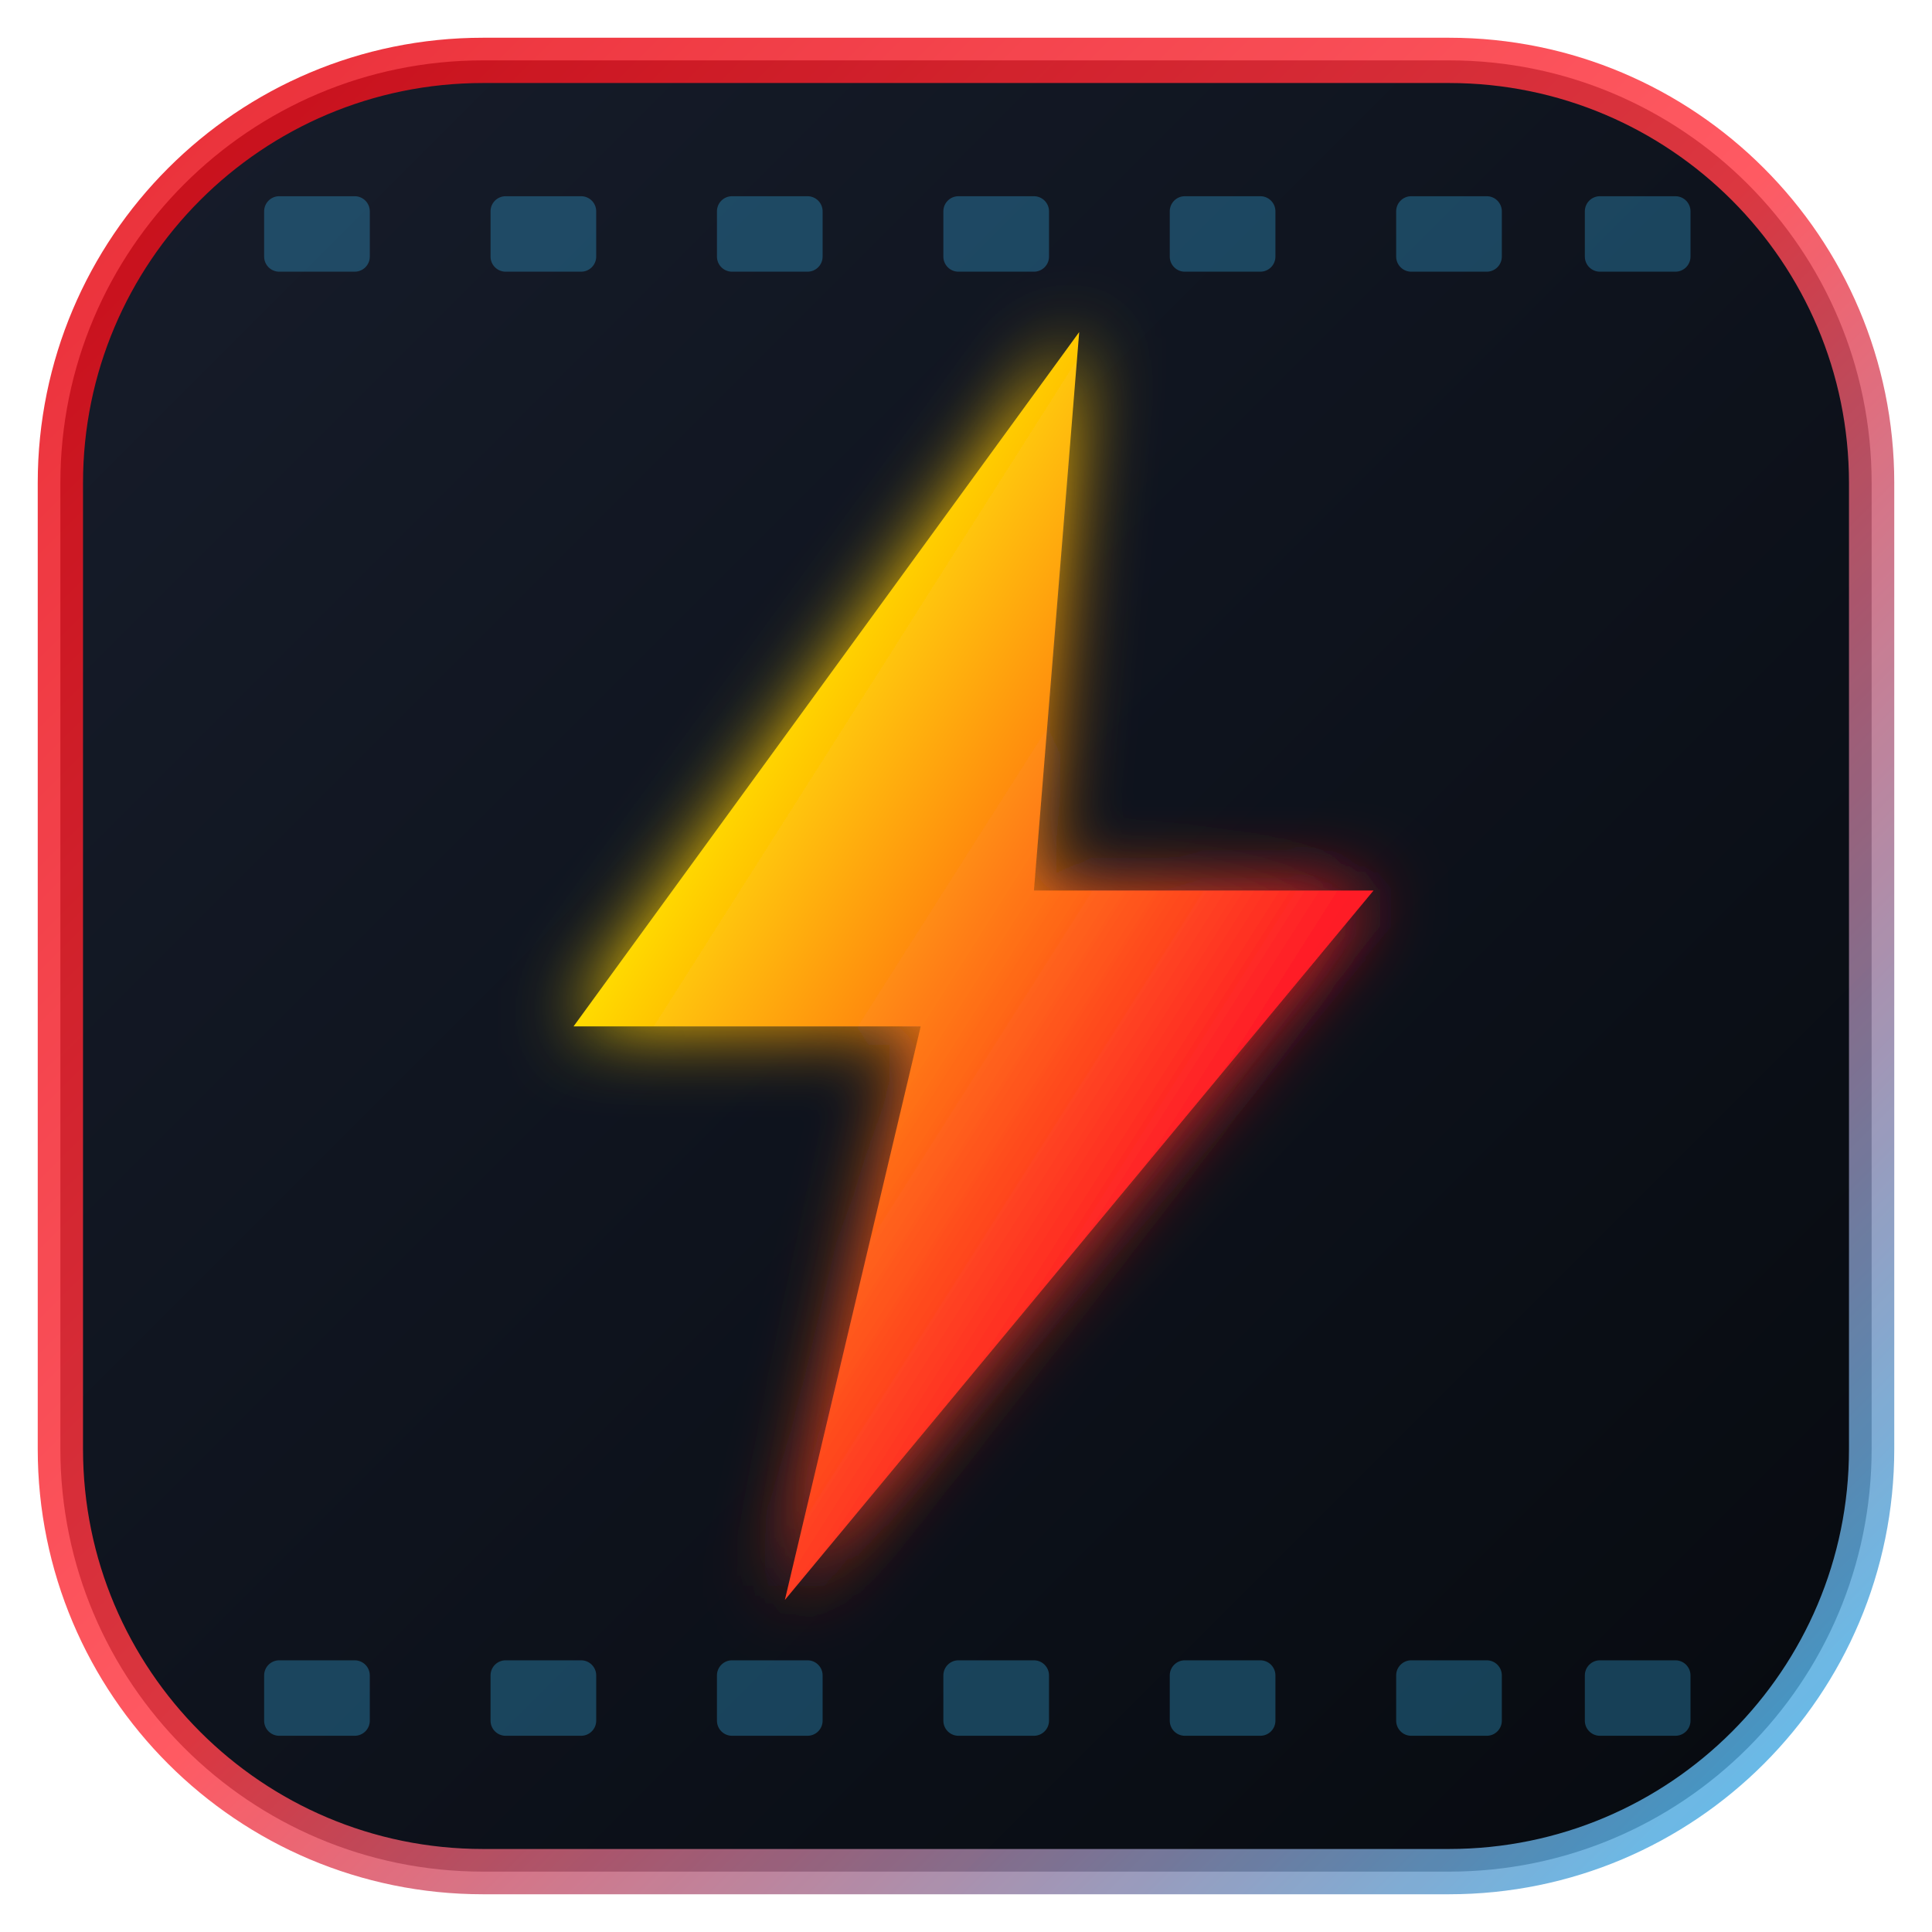
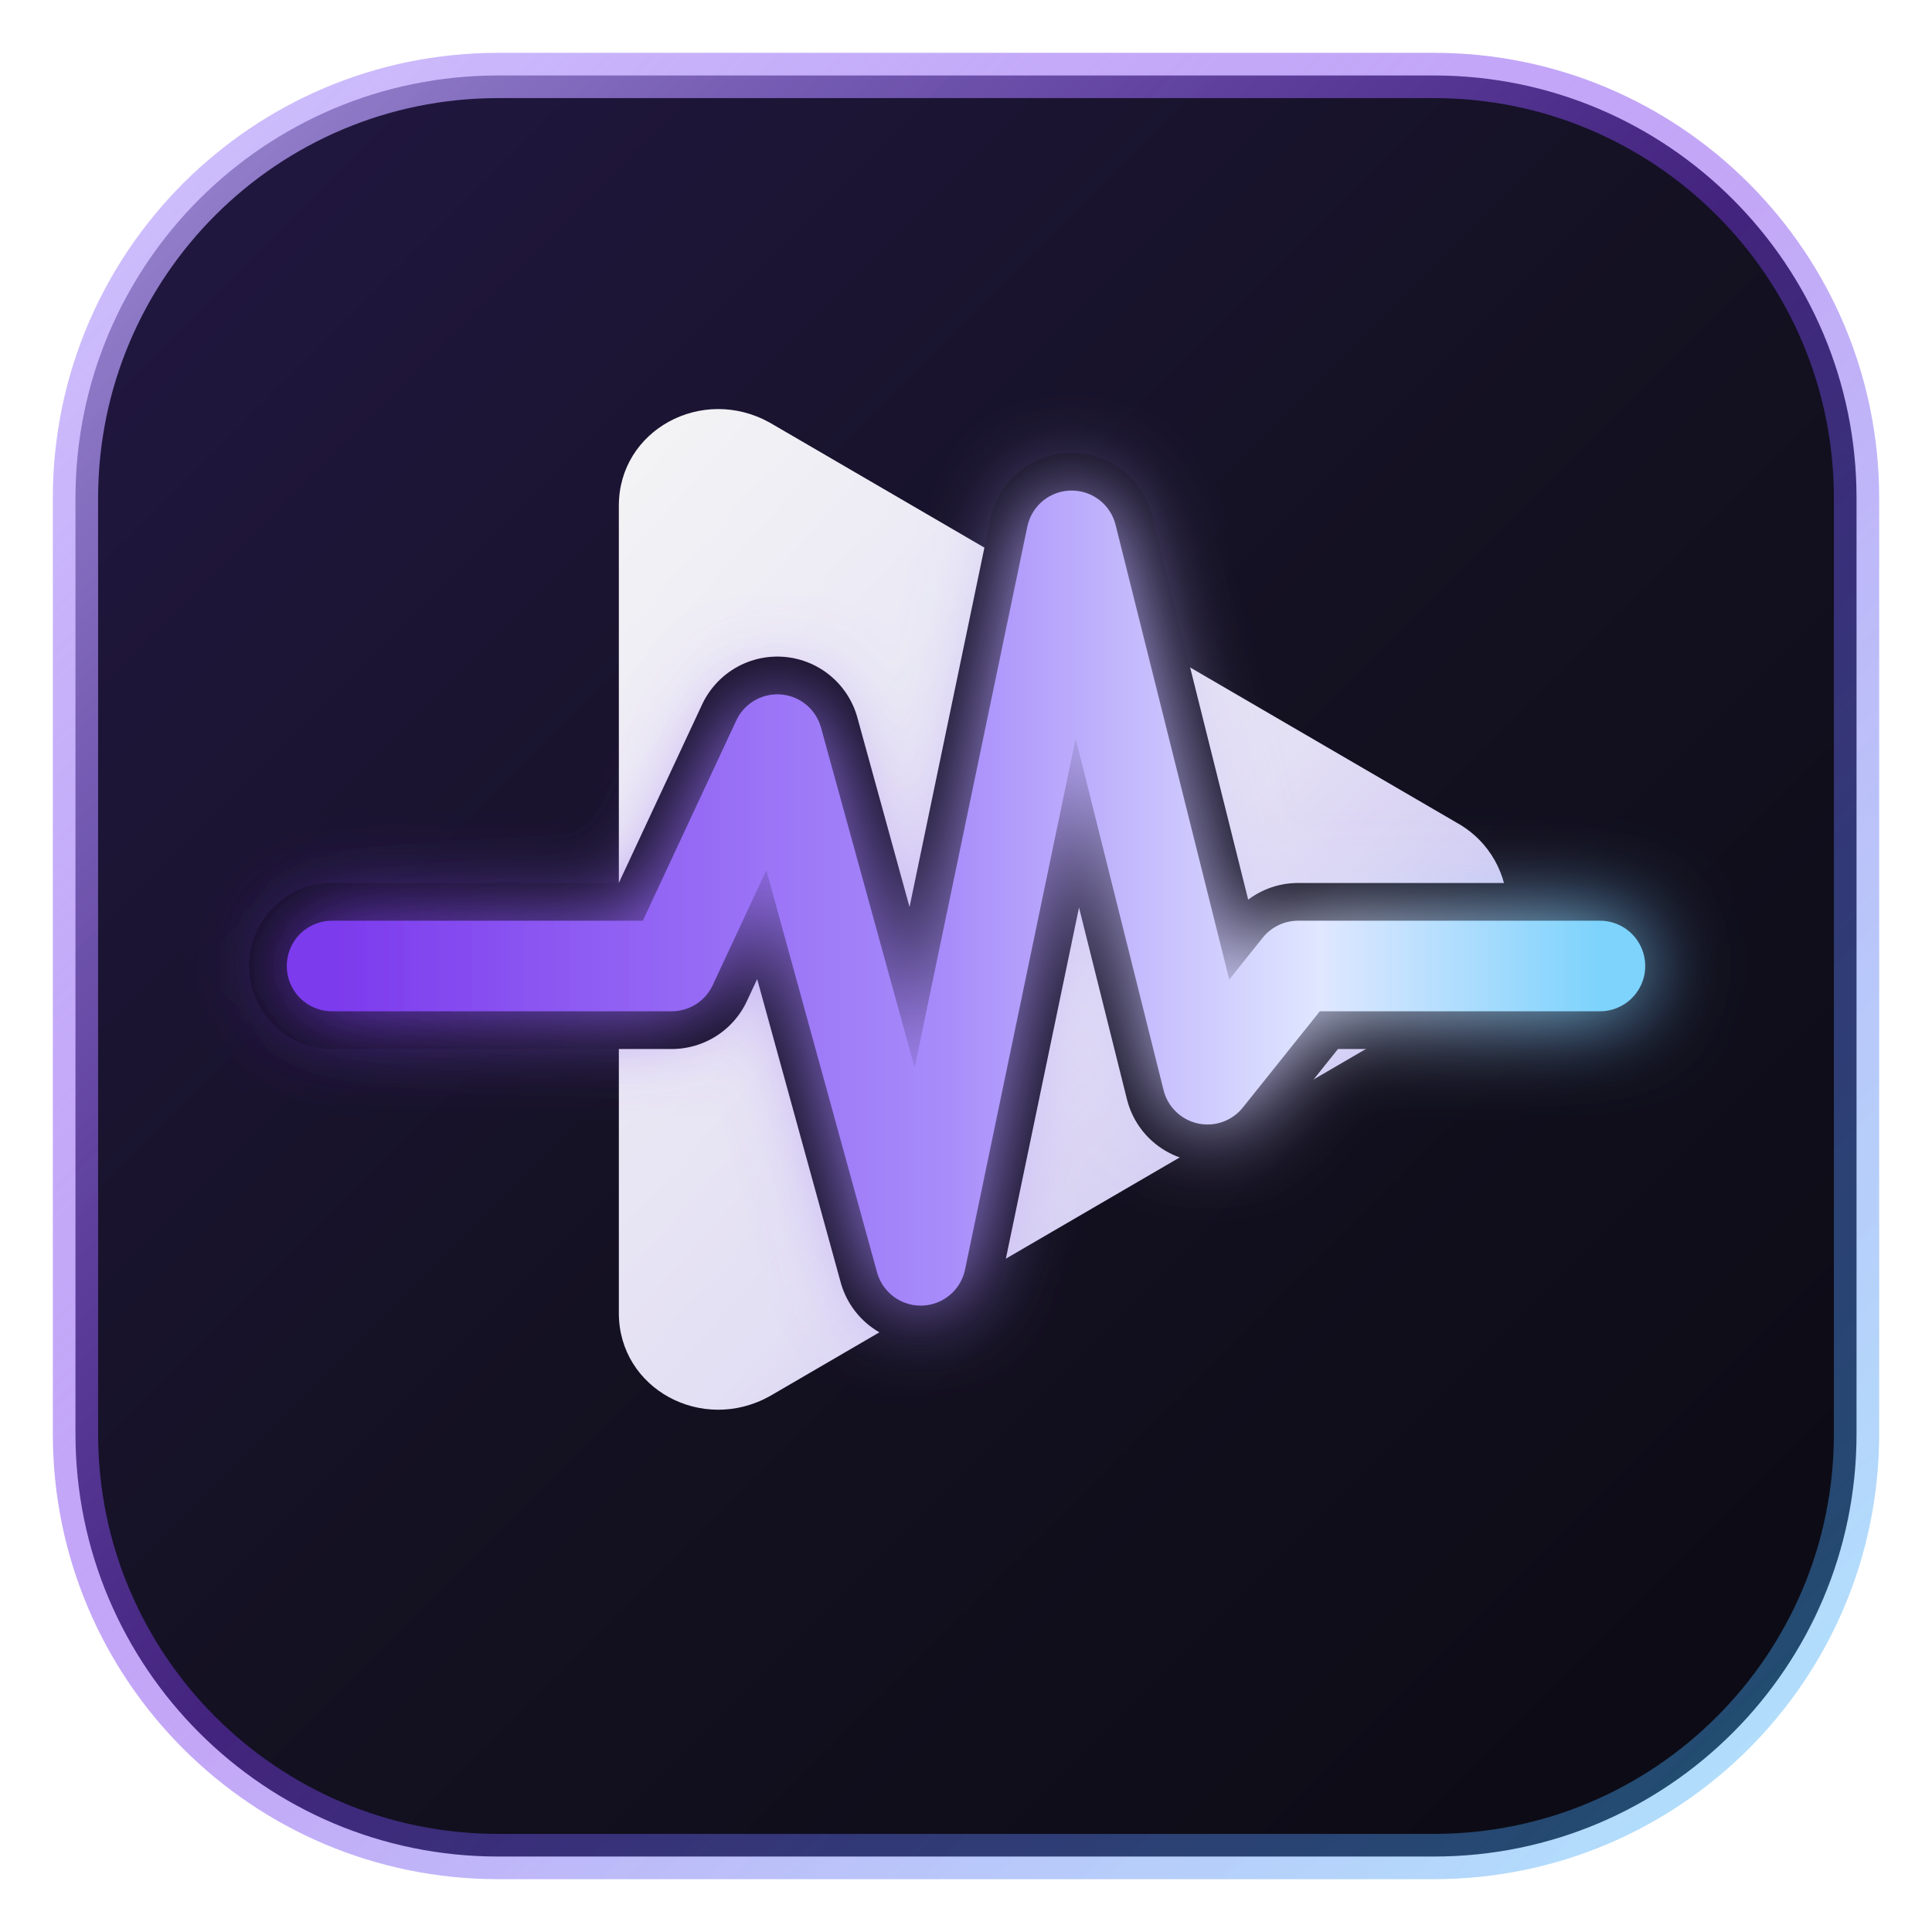
<svg xmlns="http://www.w3.org/2000/svg" viewBox="0 0 512 512" width="100%" height="100%">
  <defs>
-     <linearGradient id="bgGrad" x1="0%" y1="0%" x2="100%" y2="100%">
-       <stop offset="0%" stop-color="#171d2b" />
-       <stop offset="50%" stop-color="#0e131d" />
-       <stop offset="100%" stop-color="#070a0f" />
+     <linearGradient id="wpBgGrad" x1="0%" y1="0%" x2="100%" y2="100%">
+       <stop offset="0%" stop-color="#231845" />
+       <stop offset="50%" stop-color="#141122" />
+       <stop offset="100%" stop-color="#0B0A12" />
    </linearGradient>
-     <linearGradient id="ringGrad" x1="0%" y1="0%" x2="100%" y2="100%">
-       <stop offset="0%" stop-color="#e50914" />
-       <stop offset="50%" stop-color="#ff3d47" />
-       <stop offset="100%" stop-color="#38bdf8" />
+     <linearGradient id="wpRimGrad" x1="0%" y1="0%" x2="100%" y2="100%">
+       <stop offset="0%" stop-color="#C4B5FD" stop-opacity="0.78" />
+       <stop offset="50%" stop-color="#7C3AED" stop-opacity="0.45" />
+       <stop offset="100%" stop-color="#38BDF8" stop-opacity="0.4" />
    </linearGradient>
-     <linearGradient id="pulseGrad" x1="0%" y1="0%" x2="100%" y2="100%">
-       <stop offset="0%" stop-color="#fff" />
-       <stop offset="25%" stop-color="#ffe600" />
-       <stop offset="70%" stop-color="#ff1e27" />
-       <stop offset="100%" stop-color="#e50914" />
+     <linearGradient id="wpPlayGrad" x1="0%" y1="0%" x2="100%" y2="100%">
+       <stop offset="0%" stop-color="#FFFFFF" />
+       <stop offset="55%" stop-color="#EDE9FE" />
+       <stop offset="100%" stop-color="#C4B5FD" />
    </linearGradient>
-     <filter id="neonGlow" x="-20%" y="-20%" width="140%" height="140%">
-       <feGaussianBlur stdDeviation="10" result="blur" />
+     <linearGradient id="wpPulseGrad" x1="0%" y1="50%" x2="100%" y2="50%">
+       <stop offset="0%" stop-color="#7C3AED" />
+       <stop offset="48%" stop-color="#A78BFA" />
+       <stop offset="78%" stop-color="#E0E7FF" />
+       <stop offset="100%" stop-color="#7DD3FC" />
+     </linearGradient>
+     <filter id="wpGlow" x="-25%" y="-25%" width="150%" height="150%">
+       <feGaussianBlur stdDeviation="12" result="blur" />
      <feComposite in="SourceGraphic" in2="blur" operator="over" />
    </filter>
  </defs>
-   <rect x="16" y="16" width="480" height="480" rx="112" fill="url(#bgGrad)" />
-   <rect x="16" y="16" width="480" height="480" rx="112" fill="none" stroke="url(#ringGrad)" stroke-width="12" opacity="0.85" />
-   <g fill="#38bdf8" opacity="0.3">
-     <rect x="70" y="52" width="28" height="20" rx="4" />
-     <rect x="130" y="52" width="28" height="20" rx="4" />
-     <rect x="190" y="52" width="28" height="20" rx="4" />
-     <rect x="250" y="52" width="28" height="20" rx="4" />
-     <rect x="310" y="52" width="28" height="20" rx="4" />
-     <rect x="370" y="52" width="28" height="20" rx="4" />
-     <rect x="420" y="52" width="28" height="20" rx="4" />
-     <rect x="70" y="440" width="28" height="20" rx="4" />
-     <rect x="130" y="440" width="28" height="20" rx="4" />
-     <rect x="190" y="440" width="28" height="20" rx="4" />
-     <rect x="250" y="440" width="28" height="20" rx="4" />
-     <rect x="310" y="440" width="28" height="20" rx="4" />
-     <rect x="370" y="440" width="28" height="20" rx="4" />
-     <rect x="420" y="440" width="28" height="20" rx="4" />
-   </g>
-   <path d="M 286,88 L 152,272 L 244,272 L 208,424 L 364,236 L 274,236 Z" fill="url(#pulseGrad)" filter="url(#neonGlow)" />
+   <rect x="20" y="20" width="472" height="472" rx="112" fill="url(#wpBgGrad)" />
+   <rect x="20" y="20" width="472" height="472" rx="112" fill="none" stroke="url(#wpRimGrad)" stroke-width="12" />
+   <path d="M 164 134 C 164 114, 186 102, 204 112 L 386 218 C 404 228, 404 254, 386 264 L 204 370 C 186 380, 164 368, 164 348 Z" fill="url(#wpPlayGrad)" opacity="0.95" />
+   <path d="M 88 256 L 178 256 L 206 196 L 244 334 L 284 142 L 320 286 L 344 256 L 424 256" fill="none" stroke="#110E1E" stroke-width="44" stroke-linecap="round" stroke-linejoin="round" />
+   <path d="M 88 256 L 178 256 L 206 196 L 244 334 L 284 142 L 320 286 L 344 256 L 424 256" fill="none" stroke="url(#wpPulseGrad)" stroke-width="24" stroke-linecap="round" stroke-linejoin="round" filter="url(#wpGlow)" />
</svg>
